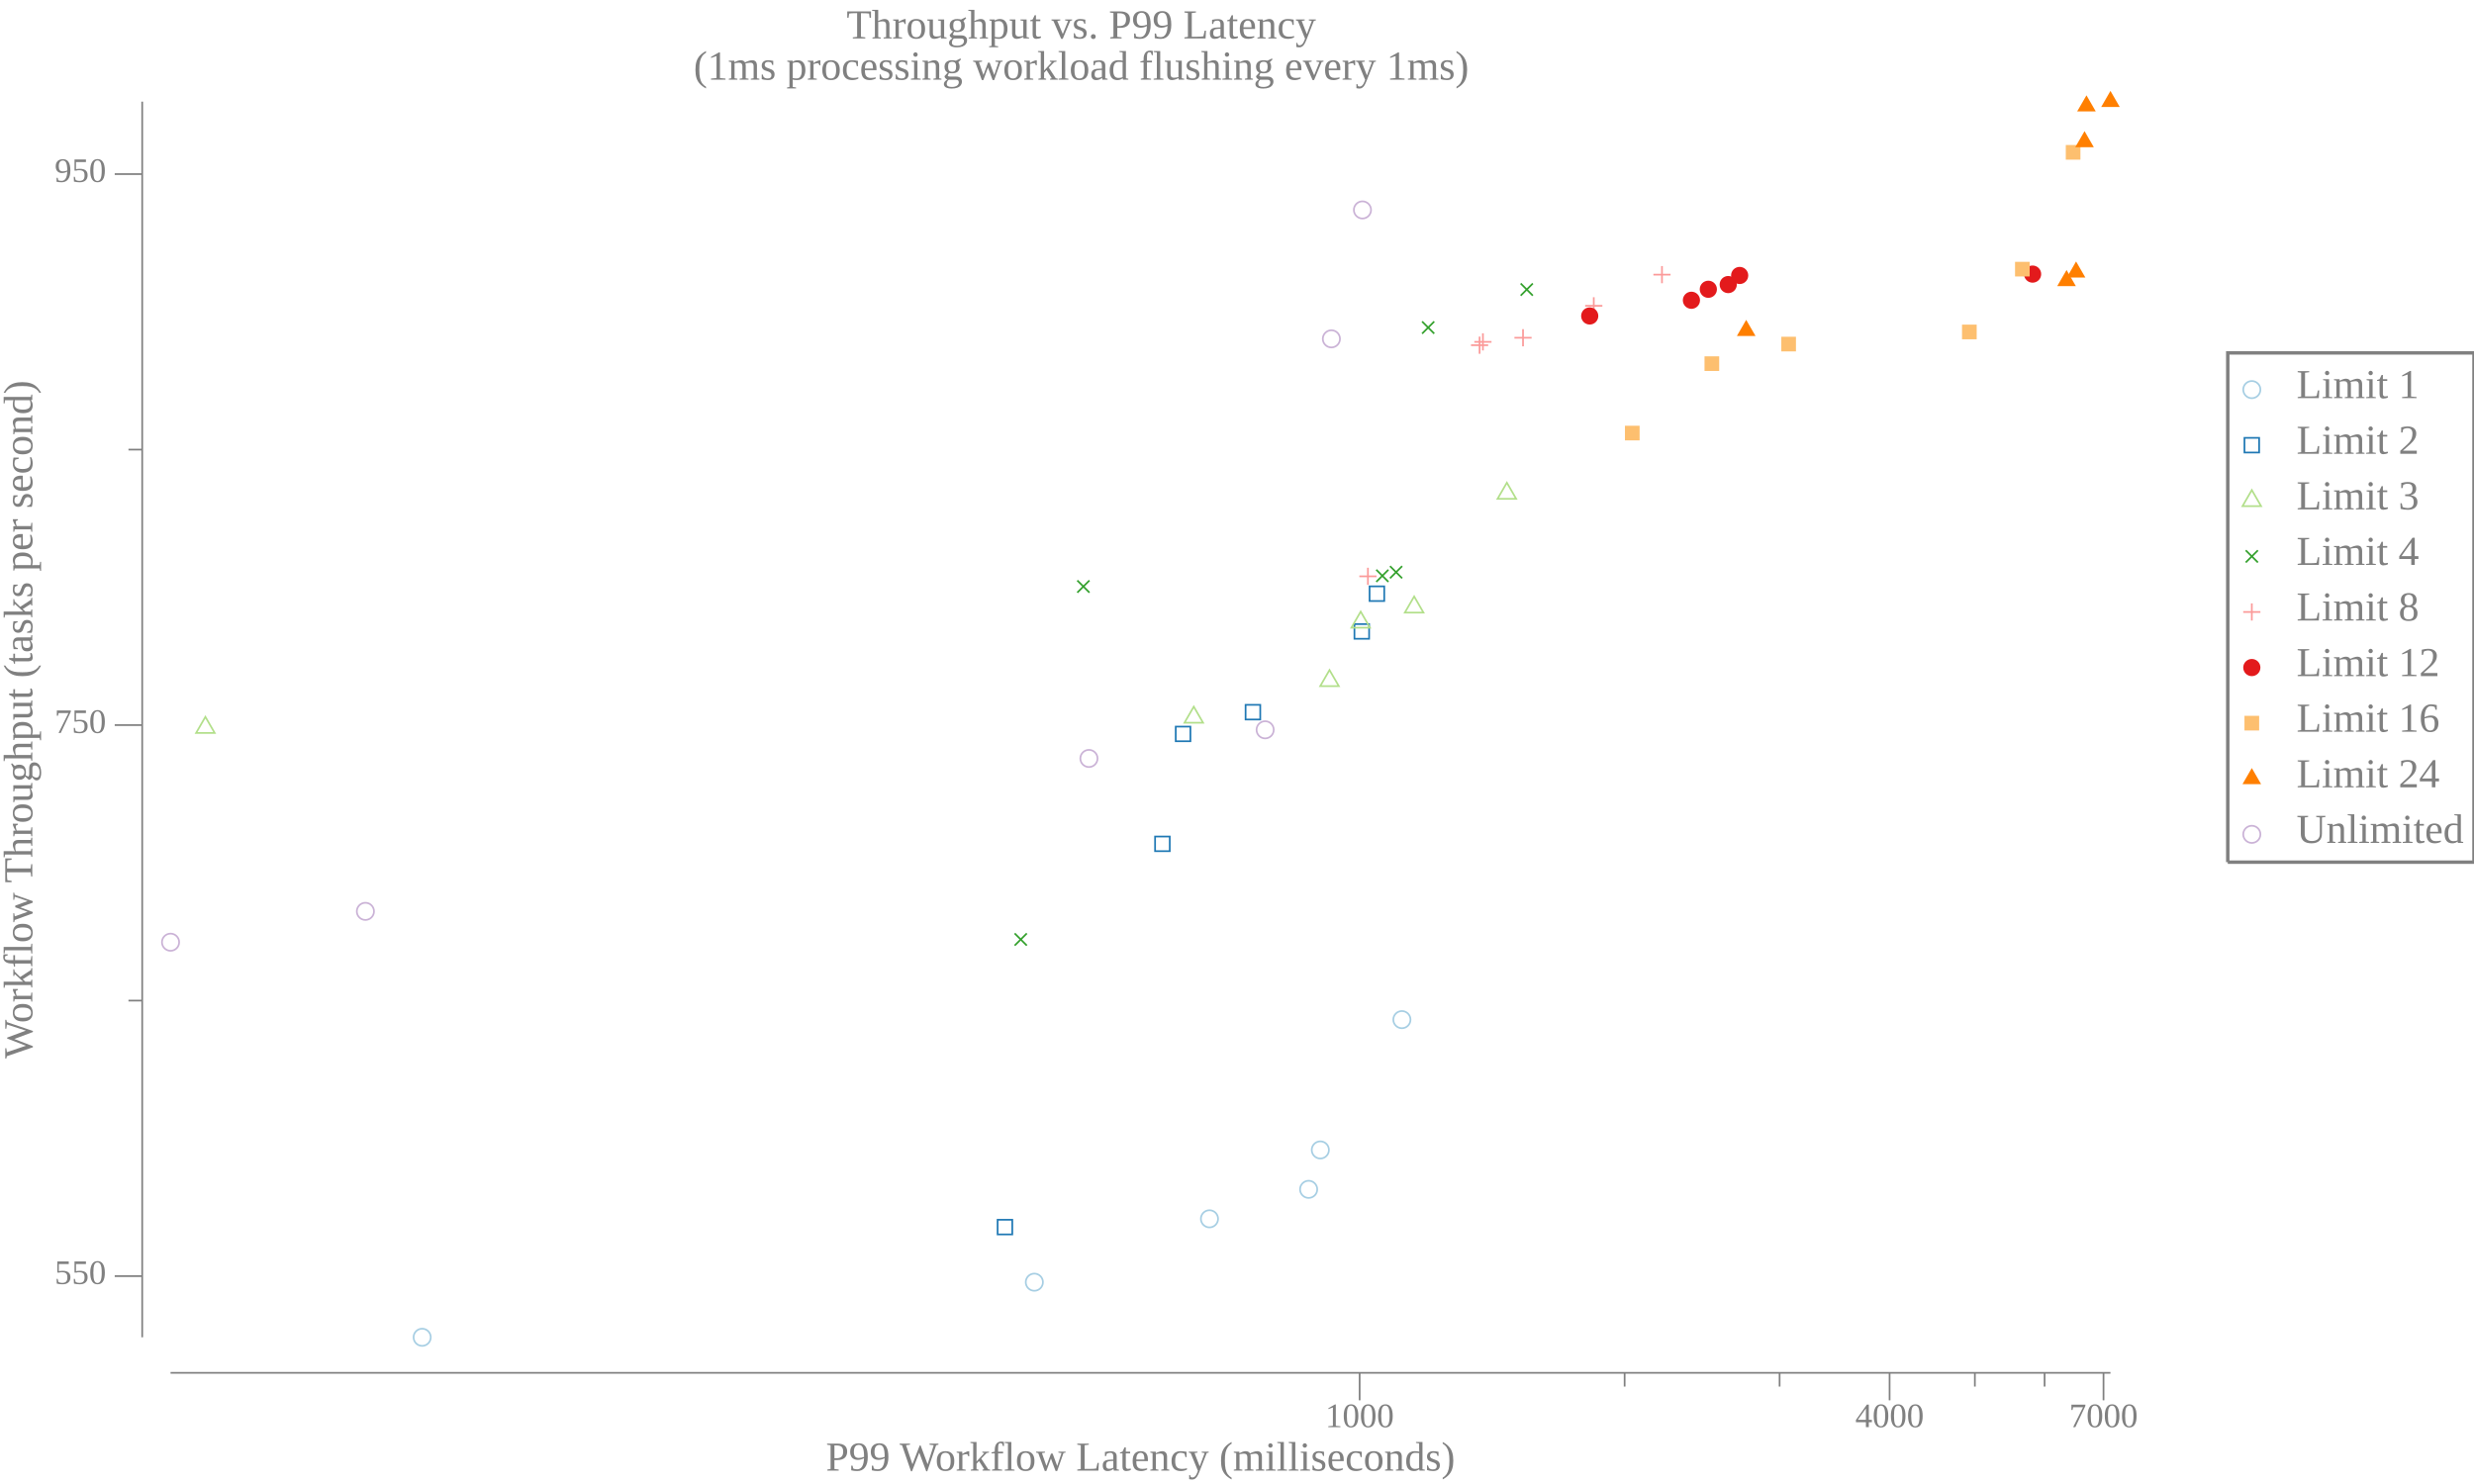
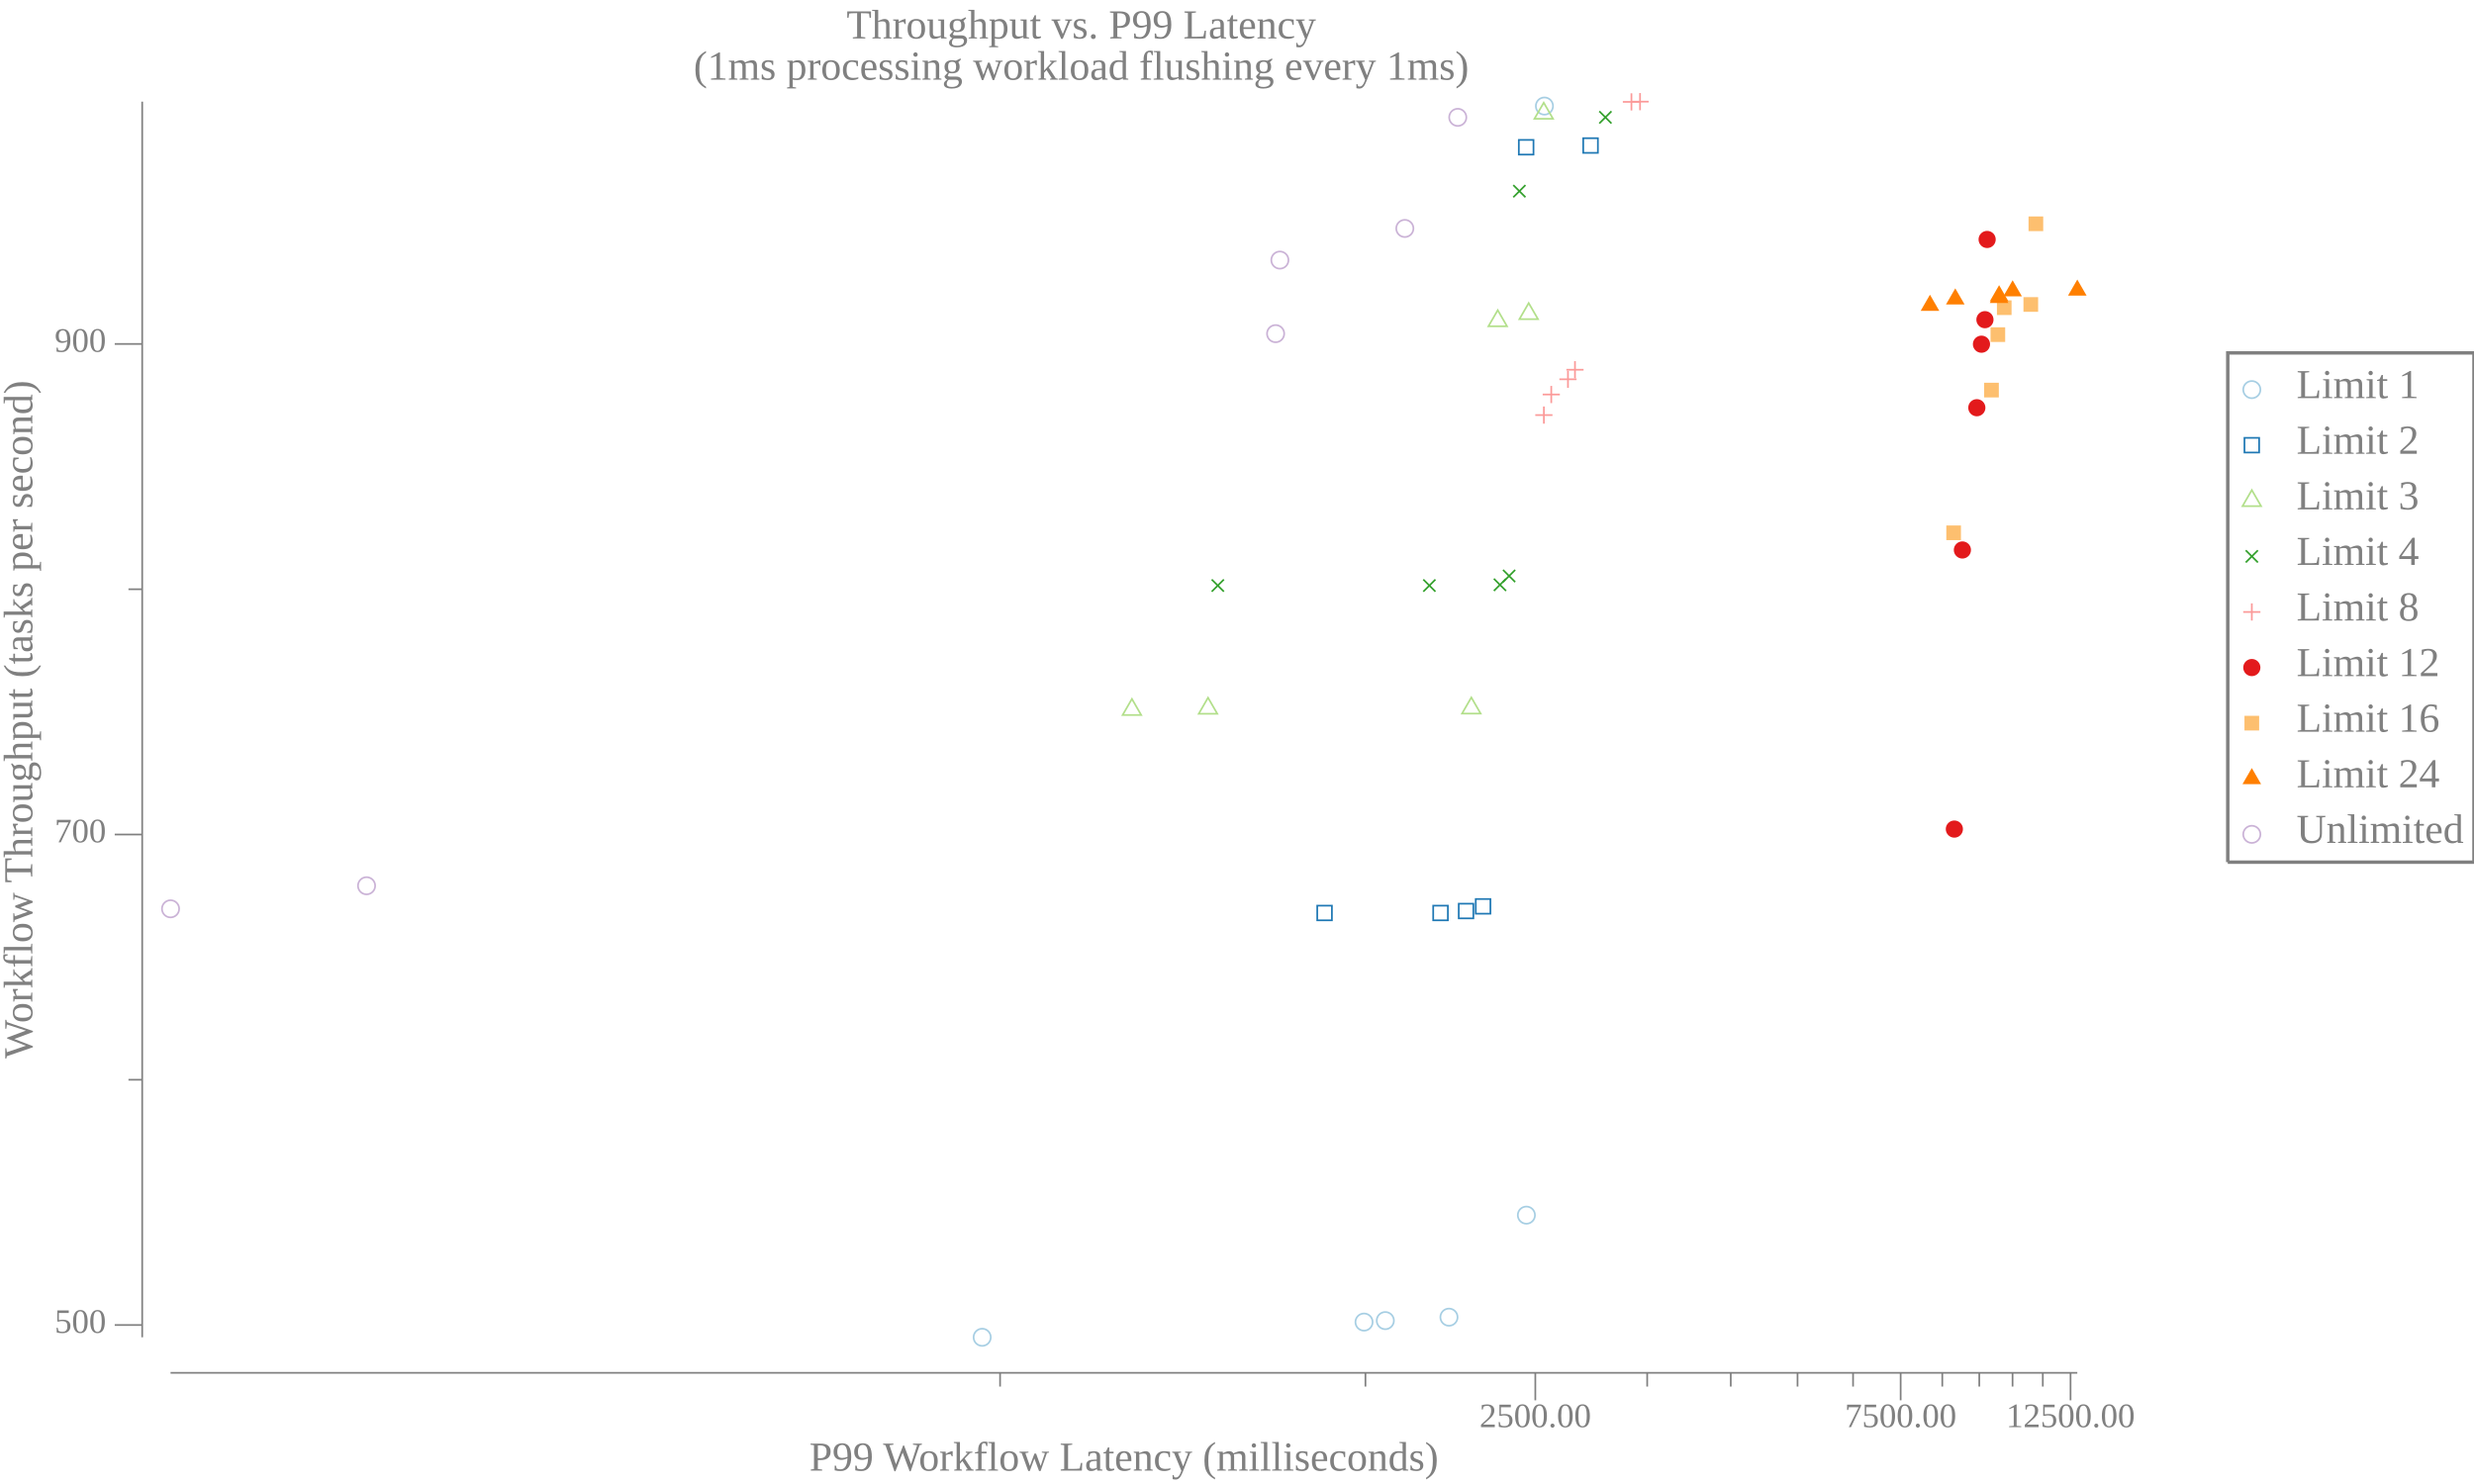
<svg xmlns="http://www.w3.org/2000/svg" width="720pt" height="432pt" viewBox="0 0 720 432">
  <g transform="scale(1, -1) translate(0, -432)">
    <path d="M657.84,318.58A2.5,2.5 0 1 1 652.84,318.58A2.5,2.5 0 1 1 657.84,318.58Z" style="fill:none;stroke:#A6CEE3;stroke-width:0.5" />
    <text x="668.34" y="-316.1" transform="scale(1, -1)" style="font-family:Liberation Serif;font-variant:normal;font-weight:normal;font-style:normal;font-size:12px;fill:#808080">Limit 1</text>
    <path d="M653.2,300.27L657.47,300.27L657.47,304.54L653.2,304.54Z" style="fill:none;stroke:#1F78B4;stroke-width:0.5" />
    <text x="668.34" y="-299.91" transform="scale(1, -1)" style="font-family:Liberation Serif;font-variant:normal;font-weight:normal;font-style:normal;font-size:12px;fill:#808080">Limit 2</text>
    <path d="M655.34,289.34L652.63,284.66L658.04,284.66Z" style="fill:none;stroke:#B2DF8A;stroke-width:0.5" />
    <text x="668.34" y="-283.73" transform="scale(1, -1)" style="font-family:Liberation Serif;font-variant:normal;font-weight:normal;font-style:normal;font-size:12px;fill:#808080">Limit 3</text>
    <path d="M653.57,268.27L657.11,271.8" style="fill:none;stroke:#33A02C;stroke-width:0.5" />
    <path d="M653.57,271.8L657.11,268.27" style="fill:none;stroke:#33A02C;stroke-width:0.5" />
    <text x="668.34" y="-267.55" transform="scale(1, -1)" style="font-family:Liberation Serif;font-variant:normal;font-weight:normal;font-style:normal;font-size:12px;fill:#808080">Limit 4</text>
    <path d="M655.34,256.35L655.34,251.35" style="fill:none;stroke:#FB9A99;stroke-width:0.5" />
    <path d="M652.84,253.85L657.84,253.85" style="fill:none;stroke:#FB9A99;stroke-width:0.5" />
    <text x="668.34" y="-251.36" transform="scale(1, -1)" style="font-family:Liberation Serif;font-variant:normal;font-weight:normal;font-style:normal;font-size:12px;fill:#808080">Limit 8</text>
    <path d="M657.84,237.67A2.5,2.5 0 1 1 652.84,237.67A2.5,2.5 0 1 1 657.84,237.67Z" style="fill:#E31A1C" />
    <text x="668.34" y="-235.18" transform="scale(1, -1)" style="font-family:Liberation Serif;font-variant:normal;font-weight:normal;font-style:normal;font-size:12px;fill:#808080">Limit 12</text>
    <path d="M653.2,219.35L657.47,219.35L657.47,223.62L653.2,223.62Z" style="fill:#FDBF6F" />
    <text x="668.34" y="-219" transform="scale(1, -1)" style="font-family:Liberation Serif;font-variant:normal;font-weight:normal;font-style:normal;font-size:12px;fill:#808080">Limit 16</text>
    <path d="M655.34,208.42L652.63,203.74L658.04,203.74Z" style="fill:#FF7F00" />
    <text x="668.34" y="-202.81" transform="scale(1, -1)" style="font-family:Liberation Serif;font-variant:normal;font-weight:normal;font-style:normal;font-size:12px;fill:#808080">Limit 24</text>
    <path d="M657.84,189.12A2.5,2.5 0 1 1 652.84,189.12A2.5,2.5 0 1 1 657.84,189.12Z" style="fill:none;stroke:#CAB2D6;stroke-width:0.5" />
    <text x="668.34" y="-186.63" transform="scale(1, -1)" style="font-family:Liberation Serif;font-variant:normal;font-weight:normal;font-style:normal;font-size:12px;fill:#808080">Unlimited</text>
    <path d="M648.34,181.02L648.34,329.27L720,329.27L720,181.02L648.34,181.02" style="fill:none;stroke:#808080" />
    <path d="M0,0L629.34,0L629.34,432L0,432Z" style="fill:#-8000000000000000-8000000000000000-8000000000000000;fill-opacity:0" />
    <text x="246.35" y="-420.81" transform="scale(1, -1)" style="font-family:Liberation Serif;font-variant:normal;font-weight:normal;font-style:normal;font-size:12px;fill:#808080">Throughput vs. P99 Latency</text>
    <text x="201.86" y="-408.81" transform="scale(1, -1)" style="font-family:Liberation Serif;font-variant:normal;font-weight:normal;font-style:normal;font-size:12px;fill:#808080">(1ms processing workload flushing every 1ms)</text>
-     <text x="240.36" y="-3.902" transform="scale(1, -1)" style="font-family:Liberation Serif;font-variant:normal;font-weight:normal;font-style:normal;font-size:12px;fill:#808080">P99 Workflow Latency (milliseconds)</text>
-     <text x="385.69" y="-16.541" transform="scale(1, -1)" style="font-family:Liberation Serif;font-variant:normal;font-weight:normal;font-style:normal;font-size:10px;fill:#808080">1000</text>
-     <text x="539.92" y="-16.541" transform="scale(1, -1)" style="font-family:Liberation Serif;font-variant:normal;font-weight:normal;font-style:normal;font-size:10px;fill:#808080">4000</text>
-     <text x="602.18" y="-16.541" transform="scale(1, -1)" style="font-family:Liberation Serif;font-variant:normal;font-weight:normal;font-style:normal;font-size:10px;fill:#808080">7000</text>
-     <path d="M395.69,24.363L395.69,32.363" style="fill:none;stroke:#808080;stroke-width:0.5" />
-     <path d="M549.92,24.363L549.92,32.363" style="fill:none;stroke:#808080;stroke-width:0.5" />
-     <path d="M612.18,24.363L612.18,32.363" style="fill:none;stroke:#808080;stroke-width:0.5" />
-     <path d="M472.81,28.363L472.81,32.363" style="fill:none;stroke:#808080;stroke-width:0.5" />
-     <path d="M517.91,28.363L517.91,32.363" style="fill:none;stroke:#808080;stroke-width:0.5" />
-     <path d="M574.74,28.363L574.74,32.363" style="fill:none;stroke:#808080;stroke-width:0.5" />
-     <path d="M595.03,28.363L595.03,32.363" style="fill:none;stroke:#808080;stroke-width:0.5" />
-     <path d="M49.635,32.363L614.2,32.363" style="fill:none;stroke:#808080;stroke-width:0.5" />
+     <text x="235.54" y="-3.902" transform="scale(1, -1)" style="font-family:Liberation Serif;font-variant:normal;font-weight:normal;font-style:normal;font-size:12px;fill:#808080">P99 Workflow Latency (milliseconds)</text>
+     <text x="430.57" y="-16.541" transform="scale(1, -1)" style="font-family:Liberation Serif;font-variant:normal;font-weight:normal;font-style:normal;font-size:10px;fill:#808080">2500.00</text>
+     <text x="536.89" y="-16.541" transform="scale(1, -1)" style="font-family:Liberation Serif;font-variant:normal;font-weight:normal;font-style:normal;font-size:10px;fill:#808080">7500.00</text>
+     <text x="583.83" y="-16.541" transform="scale(1, -1)" style="font-family:Liberation Serif;font-variant:normal;font-weight:normal;font-style:normal;font-size:10px;fill:#808080">12500.00</text>
+     <path d="M446.82,24.363L446.82,32.363" style="fill:none;stroke:#808080;stroke-width:0.5" />
+     <path d="M553.14,24.363L553.14,32.363" style="fill:none;stroke:#808080;stroke-width:0.5" />
+     <path d="M602.58,24.363L602.58,32.363" style="fill:none;stroke:#808080;stroke-width:0.5" />
+     <path d="M291.05,28.363L291.05,32.363" style="fill:none;stroke:#808080;stroke-width:0.5" />
+     <path d="M397.38,28.363L397.38,32.363" style="fill:none;stroke:#808080;stroke-width:0.5" />
+     <path d="M479.38,28.363L479.38,32.363" style="fill:none;stroke:#808080;stroke-width:0.5" />
+     <path d="M503.7,28.363L503.7,32.363" style="fill:none;stroke:#808080;stroke-width:0.5" />
+     <path d="M523.13,28.363L523.13,32.363" style="fill:none;stroke:#808080;stroke-width:0.5" />
+     <path d="M539.29,28.363L539.29,32.363" style="fill:none;stroke:#808080;stroke-width:0.5" />
+     <path d="M565.26,28.363L565.26,32.363" style="fill:none;stroke:#808080;stroke-width:0.5" />
+     <path d="M576.02,28.363L576.02,32.363" style="fill:none;stroke:#808080;stroke-width:0.5" />
+     <path d="M585.71,28.363L585.71,32.363" style="fill:none;stroke:#808080;stroke-width:0.5" />
+     <path d="M594.51,28.363L594.51,32.363" style="fill:none;stroke:#808080;stroke-width:0.5" />
+     <path d="M49.635,32.363L604.55,32.363" style="fill:none;stroke:#808080;stroke-width:0.5" />
    <g transform="rotate(90)">
      <text x="123.84" y="9.387" transform="scale(1, -1)" style="font-family:Liberation Serif;font-variant:normal;font-weight:normal;font-style:normal;font-size:12px;fill:#808080">Workflow Throughput (tasks per second)</text>
    </g>
-     <text x="15.885" y="-58.229" transform="scale(1, -1)" style="font-family:Liberation Serif;font-variant:normal;font-weight:normal;font-style:normal;font-size:10px;fill:#808080">550</text>
-     <text x="15.885" y="-218.63" transform="scale(1, -1)" style="font-family:Liberation Serif;font-variant:normal;font-weight:normal;font-style:normal;font-size:10px;fill:#808080">750</text>
-     <text x="15.885" y="-379.03" transform="scale(1, -1)" style="font-family:Liberation Serif;font-variant:normal;font-weight:normal;font-style:normal;font-size:10px;fill:#808080">950</text>
-     <path d="M33.385,60.514L41.385,60.514" style="fill:none;stroke:#808080;stroke-width:0.5" />
-     <path d="M33.385,220.92L41.385,220.92" style="fill:none;stroke:#808080;stroke-width:0.5" />
-     <path d="M33.385,381.32L41.385,381.32" style="fill:none;stroke:#808080;stroke-width:0.5" />
-     <path d="M37.385,140.72L41.385,140.72" style="fill:none;stroke:#808080;stroke-width:0.5" />
-     <path d="M37.385,301.12L41.385,301.12" style="fill:none;stroke:#808080;stroke-width:0.5" />
+     <text x="15.885" y="-43.994" transform="scale(1, -1)" style="font-family:Liberation Serif;font-variant:normal;font-weight:normal;font-style:normal;font-size:10px;fill:#808080">500</text>
+     <text x="15.885" y="-186.79" transform="scale(1, -1)" style="font-family:Liberation Serif;font-variant:normal;font-weight:normal;font-style:normal;font-size:10px;fill:#808080">700</text>
+     <text x="15.885" y="-329.59" transform="scale(1, -1)" style="font-family:Liberation Serif;font-variant:normal;font-weight:normal;font-style:normal;font-size:10px;fill:#808080">900</text>
+     <path d="M33.385,46.279L41.385,46.279" style="fill:none;stroke:#808080;stroke-width:0.5" />
+     <path d="M33.385,189.07L41.385,189.07" style="fill:none;stroke:#808080;stroke-width:0.5" />
+     <path d="M33.385,331.87L41.385,331.87" style="fill:none;stroke:#808080;stroke-width:0.5" />
+     <path d="M37.385,117.68L41.385,117.68" style="fill:none;stroke:#808080;stroke-width:0.5" />
+     <path d="M37.385,260.47L41.385,260.47" style="fill:none;stroke:#808080;stroke-width:0.5" />
    <path d="M41.385,42.709L41.385,402.41" style="fill:none;stroke:#808080;stroke-width:0.5" />
-     <path d="M125.36,42.709A2.5,2.5 0 1 1 120.36,42.709A2.5,2.5 0 1 1 125.36,42.709Z" style="fill:none;stroke:#A6CEE3;stroke-width:0.5" />
-     <path d="M303.52,58.749A2.5,2.5 0 1 1 298.52,58.749A2.5,2.5 0 1 1 303.52,58.749Z" style="fill:none;stroke:#A6CEE3;stroke-width:0.5" />
-     <path d="M354.49,77.196A2.5,2.5 0 1 1 349.49,77.196A2.5,2.5 0 1 1 354.49,77.196Z" style="fill:none;stroke:#A6CEE3;stroke-width:0.5" />
-     <path d="M383.35,85.777A2.5,2.5 0 1 1 378.35,85.777A2.5,2.5 0 1 1 383.35,85.777Z" style="fill:none;stroke:#A6CEE3;stroke-width:0.5" />
-     <path d="M386.75,97.246A2.5,2.5 0 1 1 381.75,97.246A2.5,2.5 0 1 1 386.75,97.246Z" style="fill:none;stroke:#A6CEE3;stroke-width:0.5" />
-     <path d="M410.49,135.18A2.5,2.5 0 1 1 405.49,135.18A2.5,2.5 0 1 1 410.49,135.18Z" style="fill:none;stroke:#A6CEE3;stroke-width:0.5" />
-     <path d="M290.33,72.656L294.6,72.656L294.6,76.923L290.33,76.923Z" style="fill:none;stroke:#1F78B4;stroke-width:0.5" />
-     <path d="M336.16,184.22L340.43,184.22L340.43,188.48L336.16,188.48Z" style="fill:none;stroke:#1F78B4;stroke-width:0.5" />
-     <path d="M342.17,216.22L346.44,216.22L346.44,220.48L342.17,220.48Z" style="fill:none;stroke:#1F78B4;stroke-width:0.5" />
-     <path d="M362.5,222.55L366.77,222.55L366.77,226.82L362.5,226.82Z" style="fill:none;stroke:#1F78B4;stroke-width:0.5" />
-     <path d="M394.18,246.05L398.45,246.05L398.45,250.32L394.18,250.32Z" style="fill:none;stroke:#1F78B4;stroke-width:0.5" />
-     <path d="M398.58,257.04L402.85,257.04L402.85,261.31L398.58,261.31Z" style="fill:none;stroke:#1F78B4;stroke-width:0.5" />
-     <path d="M59.775,223.32L57.069,218.63L62.481,218.63Z" style="fill:none;stroke:#B2DF8A;stroke-width:0.5" />
-     <path d="M347.42,226.29L344.71,221.6L350.13,221.6Z" style="fill:none;stroke:#B2DF8A;stroke-width:0.5" />
-     <path d="M386.92,236.95L384.22,232.27L389.63,232.27Z" style="fill:none;stroke:#B2DF8A;stroke-width:0.5" />
-     <path d="M396,253.96L393.29,249.27L398.7,249.27Z" style="fill:none;stroke:#B2DF8A;stroke-width:0.5" />
-     <path d="M411.56,258.37L408.85,253.68L414.26,253.68Z" style="fill:none;stroke:#B2DF8A;stroke-width:0.5" />
-     <path d="M438.54,291.49L435.83,286.8L441.24,286.8Z" style="fill:none;stroke:#B2DF8A;stroke-width:0.5" />
-     <path d="M295.29,156.75L298.83,160.29" style="fill:none;stroke:#33A02C;stroke-width:0.5" />
-     <path d="M295.29,160.29L298.83,156.75" style="fill:none;stroke:#33A02C;stroke-width:0.5" />
-     <path d="M313.52,259.49L317.06,263.03" style="fill:none;stroke:#33A02C;stroke-width:0.5" />
-     <path d="M313.52,263.03L317.06,259.49" style="fill:none;stroke:#33A02C;stroke-width:0.5" />
-     <path d="M400.53,262.62L404.06,266.15" style="fill:none;stroke:#33A02C;stroke-width:0.5" />
-     <path d="M400.53,266.15L404.06,262.62" style="fill:none;stroke:#33A02C;stroke-width:0.5" />
-     <path d="M404.53,263.66L408.06,267.2" style="fill:none;stroke:#33A02C;stroke-width:0.5" />
-     <path d="M404.53,267.2L408.06,263.66" style="fill:none;stroke:#33A02C;stroke-width:0.5" />
-     <path d="M413.87,334.88L417.4,338.41" style="fill:none;stroke:#33A02C;stroke-width:0.5" />
-     <path d="M413.87,338.41L417.4,334.88" style="fill:none;stroke:#33A02C;stroke-width:0.5" />
-     <path d="M442.56,345.95L446.09,349.48" style="fill:none;stroke:#33A02C;stroke-width:0.5" />
-     <path d="M442.56,349.48L446.09,345.95" style="fill:none;stroke:#33A02C;stroke-width:0.5" />
-     <path d="M398.1,266.73L398.1,261.73" style="fill:none;stroke:#FB9A99;stroke-width:0.5" />
-     <path d="M395.6,264.23L400.6,264.23" style="fill:none;stroke:#FB9A99;stroke-width:0.5" />
-     <path d="M430.6,334.01L430.6,329.01" style="fill:none;stroke:#FB9A99;stroke-width:0.5" />
-     <path d="M428.1,331.51L433.1,331.51" style="fill:none;stroke:#FB9A99;stroke-width:0.5" />
-     <path d="M431.57,334.98L431.57,329.98" style="fill:none;stroke:#FB9A99;stroke-width:0.5" />
-     <path d="M429.07,332.48L434.07,332.48" style="fill:none;stroke:#FB9A99;stroke-width:0.5" />
-     <path d="M443.24,336.18L443.24,331.18" style="fill:none;stroke:#FB9A99;stroke-width:0.5" />
-     <path d="M440.74,333.68L445.74,333.68" style="fill:none;stroke:#FB9A99;stroke-width:0.5" />
-     <path d="M463.83,345.48L463.83,340.48" style="fill:none;stroke:#FB9A99;stroke-width:0.5" />
-     <path d="M461.33,342.98L466.33,342.98" style="fill:none;stroke:#FB9A99;stroke-width:0.5" />
-     <path d="M483.68,354.55L483.68,349.55" style="fill:none;stroke:#FB9A99;stroke-width:0.5" />
-     <path d="M481.18,352.05L486.18,352.05" style="fill:none;stroke:#FB9A99;stroke-width:0.5" />
-     <path d="M465.15,340.02A2.5,2.5 0 1 1 460.15,340.02A2.5,2.5 0 1 1 465.15,340.02Z" style="fill:#E31A1C" />
-     <path d="M494.75,344.59A2.5,2.5 0 1 1 489.75,344.59A2.5,2.5 0 1 1 494.75,344.59Z" style="fill:#E31A1C" />
-     <path d="M499.67,347.79A2.5,2.5 0 1 1 494.67,347.79A2.5,2.5 0 1 1 499.67,347.79Z" style="fill:#E31A1C" />
-     <path d="M505.46,349.16A2.5,2.5 0 1 1 500.46,349.16A2.5,2.5 0 1 1 505.46,349.16Z" style="fill:#E31A1C" />
-     <path d="M508.79,351.81A2.5,2.5 0 1 1 503.79,351.81A2.5,2.5 0 1 1 508.79,351.81Z" style="fill:#E31A1C" />
-     <path d="M594.04,352.21A2.5,2.5 0 1 1 589.04,352.21A2.5,2.5 0 1 1 594.04,352.21Z" style="fill:#E31A1C" />
-     <path d="M472.9,303.8L477.17,303.8L477.17,308.06L472.9,308.06Z" style="fill:#FDBF6F" />
-     <path d="M496.06,324.01L500.33,324.01L500.33,328.27L496.06,328.27Z" style="fill:#FDBF6F" />
-     <path d="M518.41,329.7L522.67,329.7L522.67,333.97L518.41,333.97Z" style="fill:#FDBF6F" />
-     <path d="M571,333.23L575.27,333.23L575.27,337.5L571,337.5Z" style="fill:#FDBF6F" />
-     <path d="M586.43,351.52L590.69,351.52L590.69,355.78L586.43,355.78Z" style="fill:#FDBF6F" />
-     <path d="M601.2,385.52L605.46,385.52L605.46,389.79L601.2,389.79Z" style="fill:#FDBF6F" />
-     <path d="M508.19,338.89L505.48,334.2L510.9,334.2Z" style="fill:#FF7F00" />
-     <path d="M601.42,353.41L598.71,348.72L604.12,348.72Z" style="fill:#FF7F00" />
-     <path d="M604.19,355.89L601.49,351.2L606.9,351.2Z" style="fill:#FF7F00" />
-     <path d="M606.66,393.83L603.95,389.14L609.36,389.14Z" style="fill:#FF7F00" />
-     <path d="M607.22,404.25L604.51,399.57L609.92,399.57Z" style="fill:#FF7F00" />
-     <path d="M614.2,405.54L611.5,400.85L616.91,400.85Z" style="fill:#FF7F00" />
-     <path d="M52.135,157.72A2.5,2.5 0 1 1 47.135,157.72A2.5,2.5 0 1 1 52.135,157.72Z" style="fill:none;stroke:#CAB2D6;stroke-width:0.5" />
-     <path d="M108.84,166.7A2.5,2.5 0 1 1 103.84,166.7A2.5,2.5 0 1 1 108.84,166.7Z" style="fill:none;stroke:#CAB2D6;stroke-width:0.5" />
-     <path d="M319.41,211.21A2.5,2.5 0 1 1 314.41,211.21A2.5,2.5 0 1 1 319.41,211.21Z" style="fill:none;stroke:#CAB2D6;stroke-width:0.5" />
-     <path d="M370.69,219.55A2.5,2.5 0 1 1 365.69,219.55A2.5,2.5 0 1 1 370.69,219.55Z" style="fill:none;stroke:#CAB2D6;stroke-width:0.5" />
-     <path d="M389.97,333.36A2.5,2.5 0 1 1 384.97,333.36A2.5,2.5 0 1 1 389.97,333.36Z" style="fill:none;stroke:#CAB2D6;stroke-width:0.5" />
-     <path d="M399.01,370.89A2.5,2.5 0 1 1 394.01,370.89A2.5,2.5 0 1 1 399.01,370.89Z" style="fill:none;stroke:#CAB2D6;stroke-width:0.5" />
+     <path d="M288.34,42.709A2.5,2.5 0 1 1 283.34,42.709A2.5,2.5 0 1 1 288.34,42.709Z" style="fill:none;stroke:#A6CEE3;stroke-width:0.5" />
+     <path d="M399.47,47.136A2.5,2.5 0 1 1 394.47,47.136A2.5,2.5 0 1 1 399.47,47.136Z" style="fill:none;stroke:#A6CEE3;stroke-width:0.5" />
+     <path d="M405.66,47.564A2.5,2.5 0 1 1 400.66,47.564A2.5,2.5 0 1 1 405.66,47.564Z" style="fill:none;stroke:#A6CEE3;stroke-width:0.5" />
+     <path d="M424.19,48.564A2.5,2.5 0 1 1 419.19,48.564A2.5,2.5 0 1 1 424.19,48.564Z" style="fill:none;stroke:#A6CEE3;stroke-width:0.5" />
+     <path d="M446.72,78.265A2.5,2.5 0 1 1 441.72,78.265A2.5,2.5 0 1 1 446.72,78.265Z" style="fill:none;stroke:#A6CEE3;stroke-width:0.5" />
+     <path d="M451.97,401.13A2.5,2.5 0 1 1 446.97,401.13A2.5,2.5 0 1 1 451.97,401.13Z" style="fill:none;stroke:#A6CEE3;stroke-width:0.5" />
+     <path d="M383.35,164.09L387.62,164.09L387.62,168.36L383.35,168.36Z" style="fill:none;stroke:#1F78B4;stroke-width:0.5" />
+     <path d="M417.1,164.09L421.37,164.09L421.37,168.36L417.1,168.36Z" style="fill:none;stroke:#1F78B4;stroke-width:0.5" />
+     <path d="M424.53,164.66L428.79,164.66L428.79,168.93L424.53,168.93Z" style="fill:none;stroke:#1F78B4;stroke-width:0.5" />
+     <path d="M429.48,166.02L433.75,166.02L433.75,170.29L429.48,170.29Z" style="fill:none;stroke:#1F78B4;stroke-width:0.5" />
+     <path d="M442.02,387L446.29,387L446.29,391.27L442.02,391.27Z" style="fill:none;stroke:#1F78B4;stroke-width:0.5" />
+     <path d="M460.76,387.5L465.03,387.5L465.03,391.77L460.76,391.77Z" style="fill:none;stroke:#1F78B4;stroke-width:0.5" />
+     <path d="M329.42,228.54L326.71,223.85L332.12,223.85Z" style="fill:none;stroke:#B2DF8A;stroke-width:0.5" />
+     <path d="M351.57,228.9L348.86,224.21L354.27,224.21Z" style="fill:none;stroke:#B2DF8A;stroke-width:0.5" />
+     <path d="M428.2,228.97L425.49,224.28L430.9,224.28Z" style="fill:none;stroke:#B2DF8A;stroke-width:0.5" />
+     <path d="M435.88,341.71L433.17,337.02L438.58,337.02Z" style="fill:none;stroke:#B2DF8A;stroke-width:0.5" />
+     <path d="M444.89,343.78L442.19,339.09L447.6,339.09Z" style="fill:none;stroke:#B2DF8A;stroke-width:0.5" />
+     <path d="M449.27,402.11L446.56,397.42L451.97,397.42Z" style="fill:none;stroke:#B2DF8A;stroke-width:0.5" />
+     <path d="M352.64,259.78L356.18,263.31" style="fill:none;stroke:#33A02C;stroke-width:0.5" />
+     <path d="M352.64,263.31L356.18,259.78" style="fill:none;stroke:#33A02C;stroke-width:0.5" />
+     <path d="M414.22,259.78L417.75,263.31" style="fill:none;stroke:#33A02C;stroke-width:0.5" />
+     <path d="M414.22,263.31L417.75,259.78" style="fill:none;stroke:#33A02C;stroke-width:0.5" />
+     <path d="M434.76,259.99L438.3,263.53" style="fill:none;stroke:#33A02C;stroke-width:0.5" />
+     <path d="M434.76,263.53L438.3,259.99" style="fill:none;stroke:#33A02C;stroke-width:0.5" />
+     <path d="M437.42,262.56L440.96,266.1" style="fill:none;stroke:#33A02C;stroke-width:0.5" />
+     <path d="M437.42,266.1L440.96,262.56" style="fill:none;stroke:#33A02C;stroke-width:0.5" />
+     <path d="M440.41,374.58L443.95,378.12" style="fill:none;stroke:#33A02C;stroke-width:0.5" />
+     <path d="M440.41,378.12L443.95,374.58" style="fill:none;stroke:#33A02C;stroke-width:0.5" />
+     <path d="M465.44,396.07L468.98,399.61" style="fill:none;stroke:#33A02C;stroke-width:0.5" />
+     <path d="M465.44,399.61L468.98,396.07" style="fill:none;stroke:#33A02C;stroke-width:0.5" />
+     <path d="M449.31,313.67L449.31,308.67" style="fill:none;stroke:#FB9A99;stroke-width:0.5" />
+     <path d="M446.81,311.17L451.81,311.17" style="fill:none;stroke:#FB9A99;stroke-width:0.5" />
+     <path d="M451.46,319.66L451.46,314.66" style="fill:none;stroke:#FB9A99;stroke-width:0.5" />
+     <path d="M448.96,317.16L453.96,317.16" style="fill:none;stroke:#FB9A99;stroke-width:0.5" />
+     <path d="M456.32,324.09L456.32,319.09" style="fill:none;stroke:#FB9A99;stroke-width:0.5" />
+     <path d="M453.82,321.59L458.82,321.59" style="fill:none;stroke:#FB9A99;stroke-width:0.5" />
+     <path d="M458.36,326.87L458.36,321.87" style="fill:none;stroke:#FB9A99;stroke-width:0.5" />
+     <path d="M455.86,324.37L460.86,324.37" style="fill:none;stroke:#FB9A99;stroke-width:0.5" />
+     <path d="M474.79,404.84L474.79,399.84" style="fill:none;stroke:#FB9A99;stroke-width:0.5" />
+     <path d="M472.29,402.34L477.29,402.34" style="fill:none;stroke:#FB9A99;stroke-width:0.5" />
+     <path d="M477.3,404.91L477.3,399.91" style="fill:none;stroke:#FB9A99;stroke-width:0.5" />
+     <path d="M474.8,402.41L479.8,402.41" style="fill:none;stroke:#FB9A99;stroke-width:0.5" />
+     <path d="M571.27,190.65A2.5,2.5 0 1 1 566.27,190.65A2.5,2.5 0 1 1 571.27,190.65Z" style="fill:#E31A1C" />
+     <path d="M573.61,271.9A2.5,2.5 0 1 1 568.61,271.9A2.5,2.5 0 1 1 573.61,271.9Z" style="fill:#E31A1C" />
+     <path d="M577.81,313.31A2.5,2.5 0 1 1 572.81,313.31A2.5,2.5 0 1 1 577.81,313.31Z" style="fill:#E31A1C" />
+     <path d="M579.16,331.8A2.5,2.5 0 1 1 574.16,331.8A2.5,2.5 0 1 1 579.16,331.8Z" style="fill:#E31A1C" />
+     <path d="M580.17,338.94A2.5,2.5 0 1 1 575.17,338.94A2.5,2.5 0 1 1 580.17,338.94Z" style="fill:#E31A1C" />
+     <path d="M580.81,362.29A2.5,2.5 0 1 1 575.81,362.29A2.5,2.5 0 1 1 580.81,362.29Z" style="fill:#E31A1C" />
+     <path d="M566.43,274.76L570.69,274.76L570.69,279.03L566.43,279.03Z" style="fill:#FDBF6F" />
+     <path d="M577.44,316.31L581.71,316.31L581.71,320.58L577.44,320.58Z" style="fill:#FDBF6F" />
+     <path d="M579.3,332.45L583.56,332.45L583.56,336.72L579.3,336.72Z" style="fill:#FDBF6F" />
+     <path d="M581.16,340.3L585.42,340.3L585.42,344.57L581.16,344.57Z" style="fill:#FDBF6F" />
+     <path d="M588.88,341.23L593.15,341.23L593.15,345.5L588.88,345.5Z" style="fill:#FDBF6F" />
+     <path d="M590.36,364.72L594.63,364.72L594.63,368.99L590.36,368.99Z" style="fill:#FDBF6F" />
+     <path d="M561.67,346.21L558.97,341.52L564.38,341.52Z" style="fill:#FF7F00" />
+     <path d="M569.04,348.06L566.33,343.37L571.75,343.37Z" style="fill:#FF7F00" />
+     <path d="M581.79,348.49L579.08,343.8L584.5,343.8Z" style="fill:#FF7F00" />
+     <path d="M581.79,348.99L579.09,344.3L584.5,344.3Z" style="fill:#FF7F00" />
+     <path d="M585.73,350.42L583.02,345.73L588.43,345.73Z" style="fill:#FF7F00" />
+     <path d="M604.55,350.63L601.85,345.94L607.26,345.94Z" style="fill:#FF7F00" />
+     <path d="M52.135,167.44A2.5,2.5 0 1 1 47.135,167.44A2.5,2.5 0 1 1 52.135,167.44Z" style="fill:none;stroke:#CAB2D6;stroke-width:0.5" />
+     <path d="M109.18,174.15A2.5,2.5 0 1 1 104.18,174.15A2.5,2.5 0 1 1 109.18,174.15Z" style="fill:none;stroke:#CAB2D6;stroke-width:0.5" />
+     <path d="M373.74,334.87A2.5,2.5 0 1 1 368.74,334.87A2.5,2.5 0 1 1 373.74,334.87Z" style="fill:none;stroke:#CAB2D6;stroke-width:0.5" />
+     <path d="M374.98,356.29A2.5,2.5 0 1 1 369.98,356.29A2.5,2.5 0 1 1 374.98,356.29Z" style="fill:none;stroke:#CAB2D6;stroke-width:0.5" />
+     <path d="M411.34,365.5A2.5,2.5 0 1 1 406.34,365.5A2.5,2.5 0 1 1 411.34,365.5Z" style="fill:none;stroke:#CAB2D6;stroke-width:0.5" />
+     <path d="M426.75,397.84A2.5,2.5 0 1 1 421.75,397.84A2.5,2.5 0 1 1 426.75,397.84Z" style="fill:none;stroke:#CAB2D6;stroke-width:0.5" />
  </g>
</svg>
